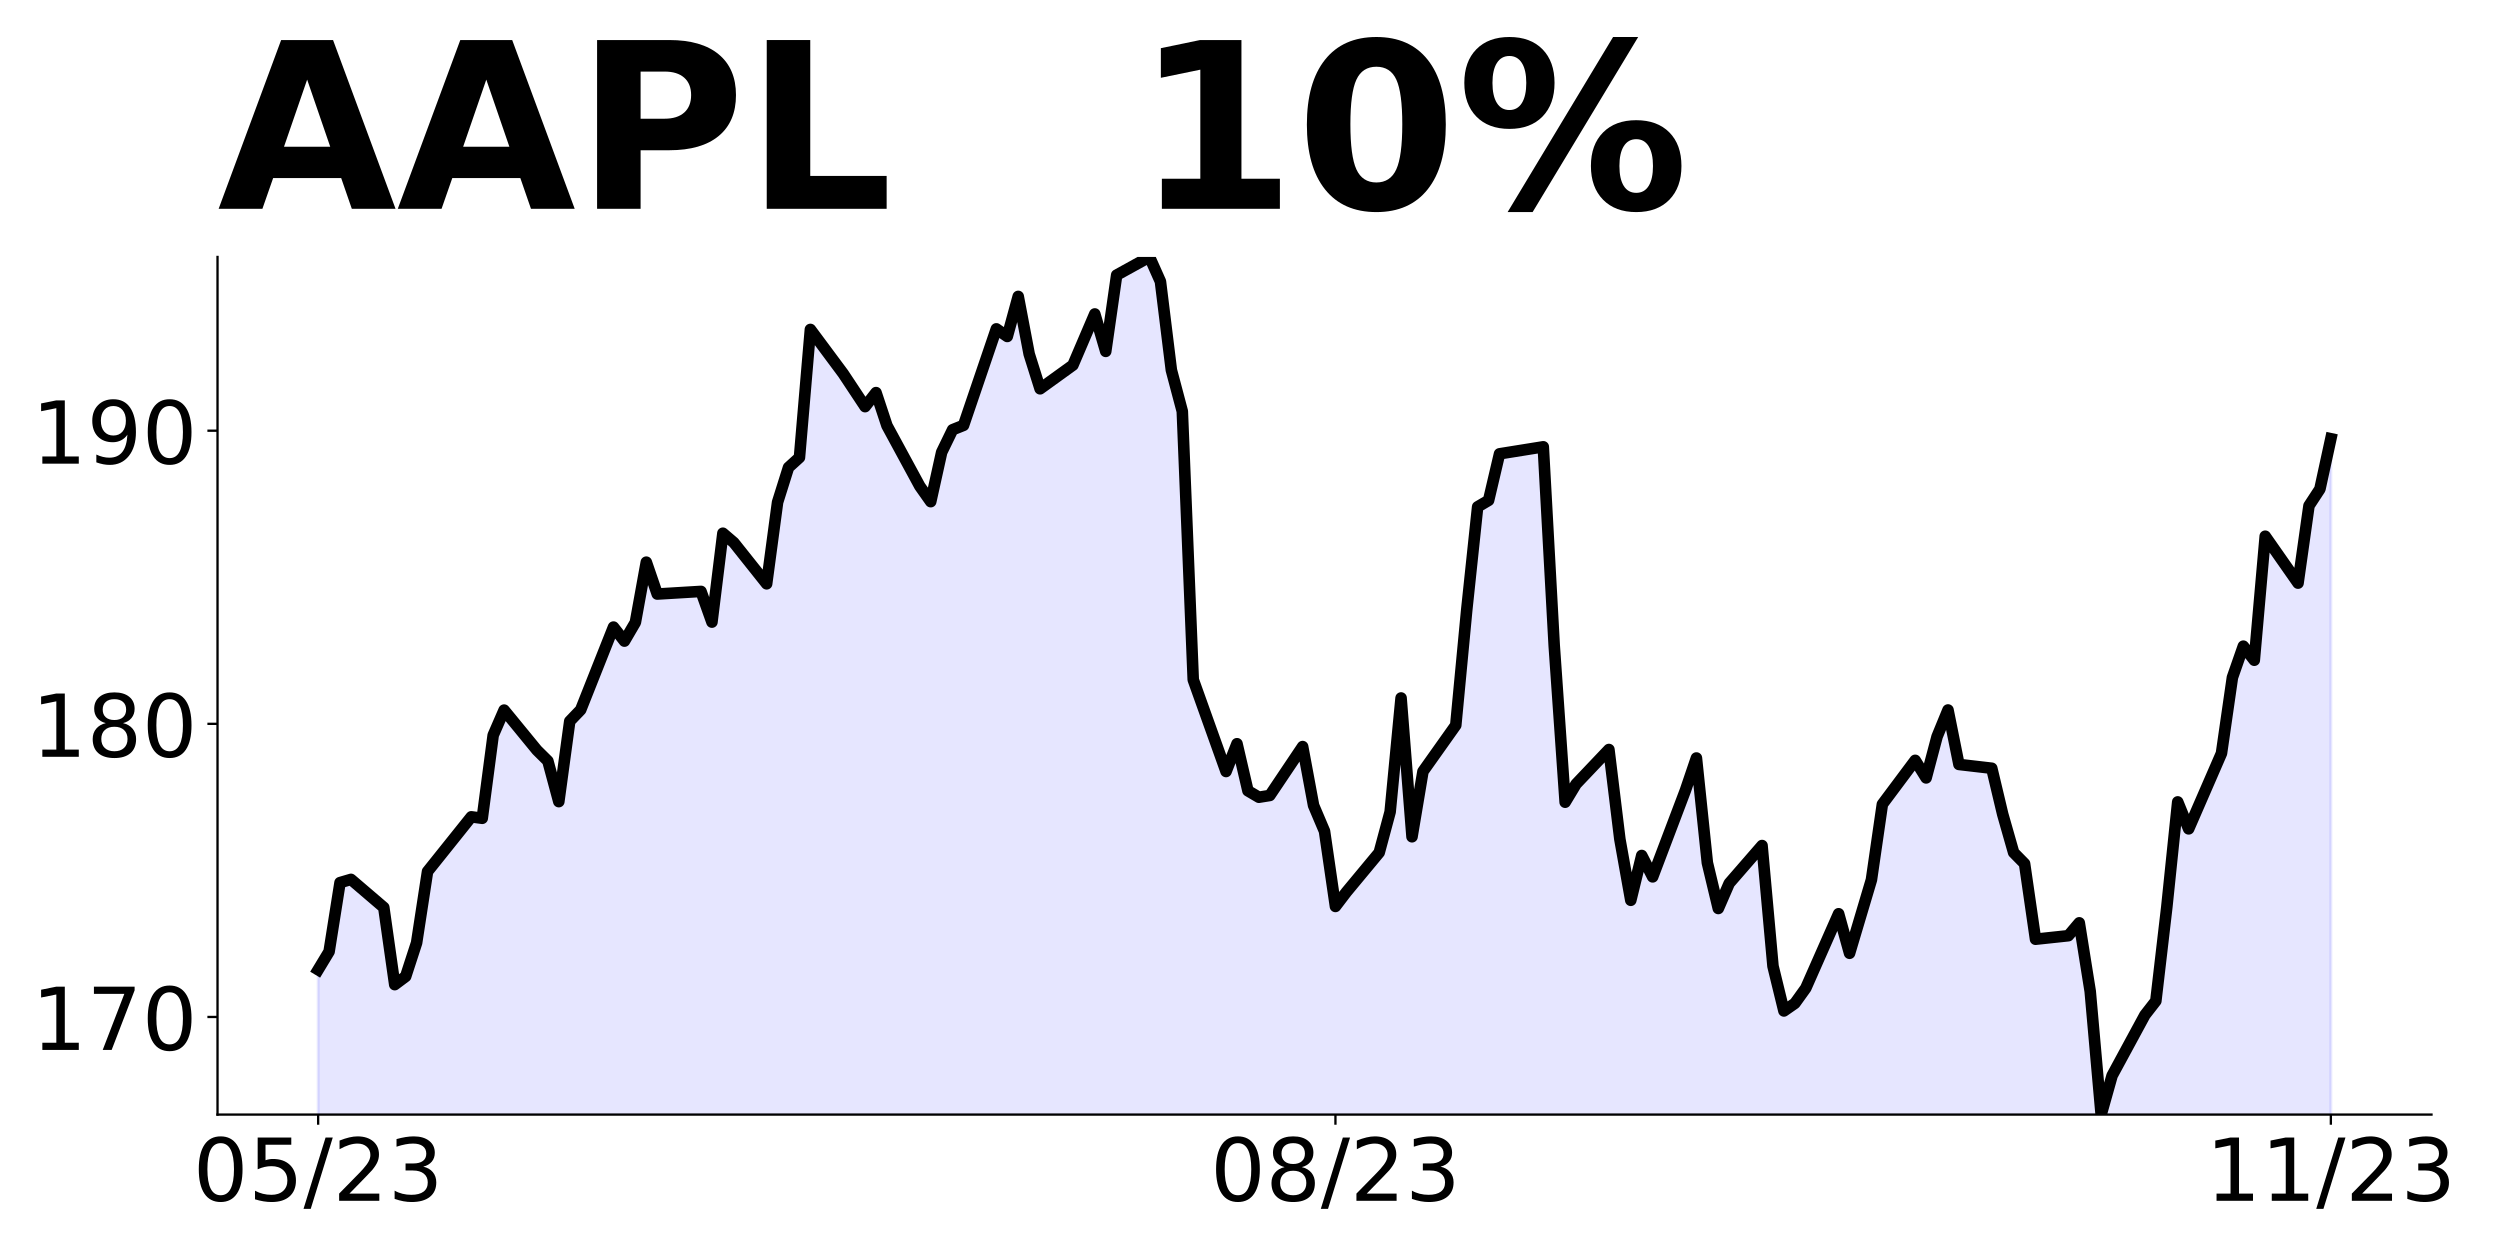
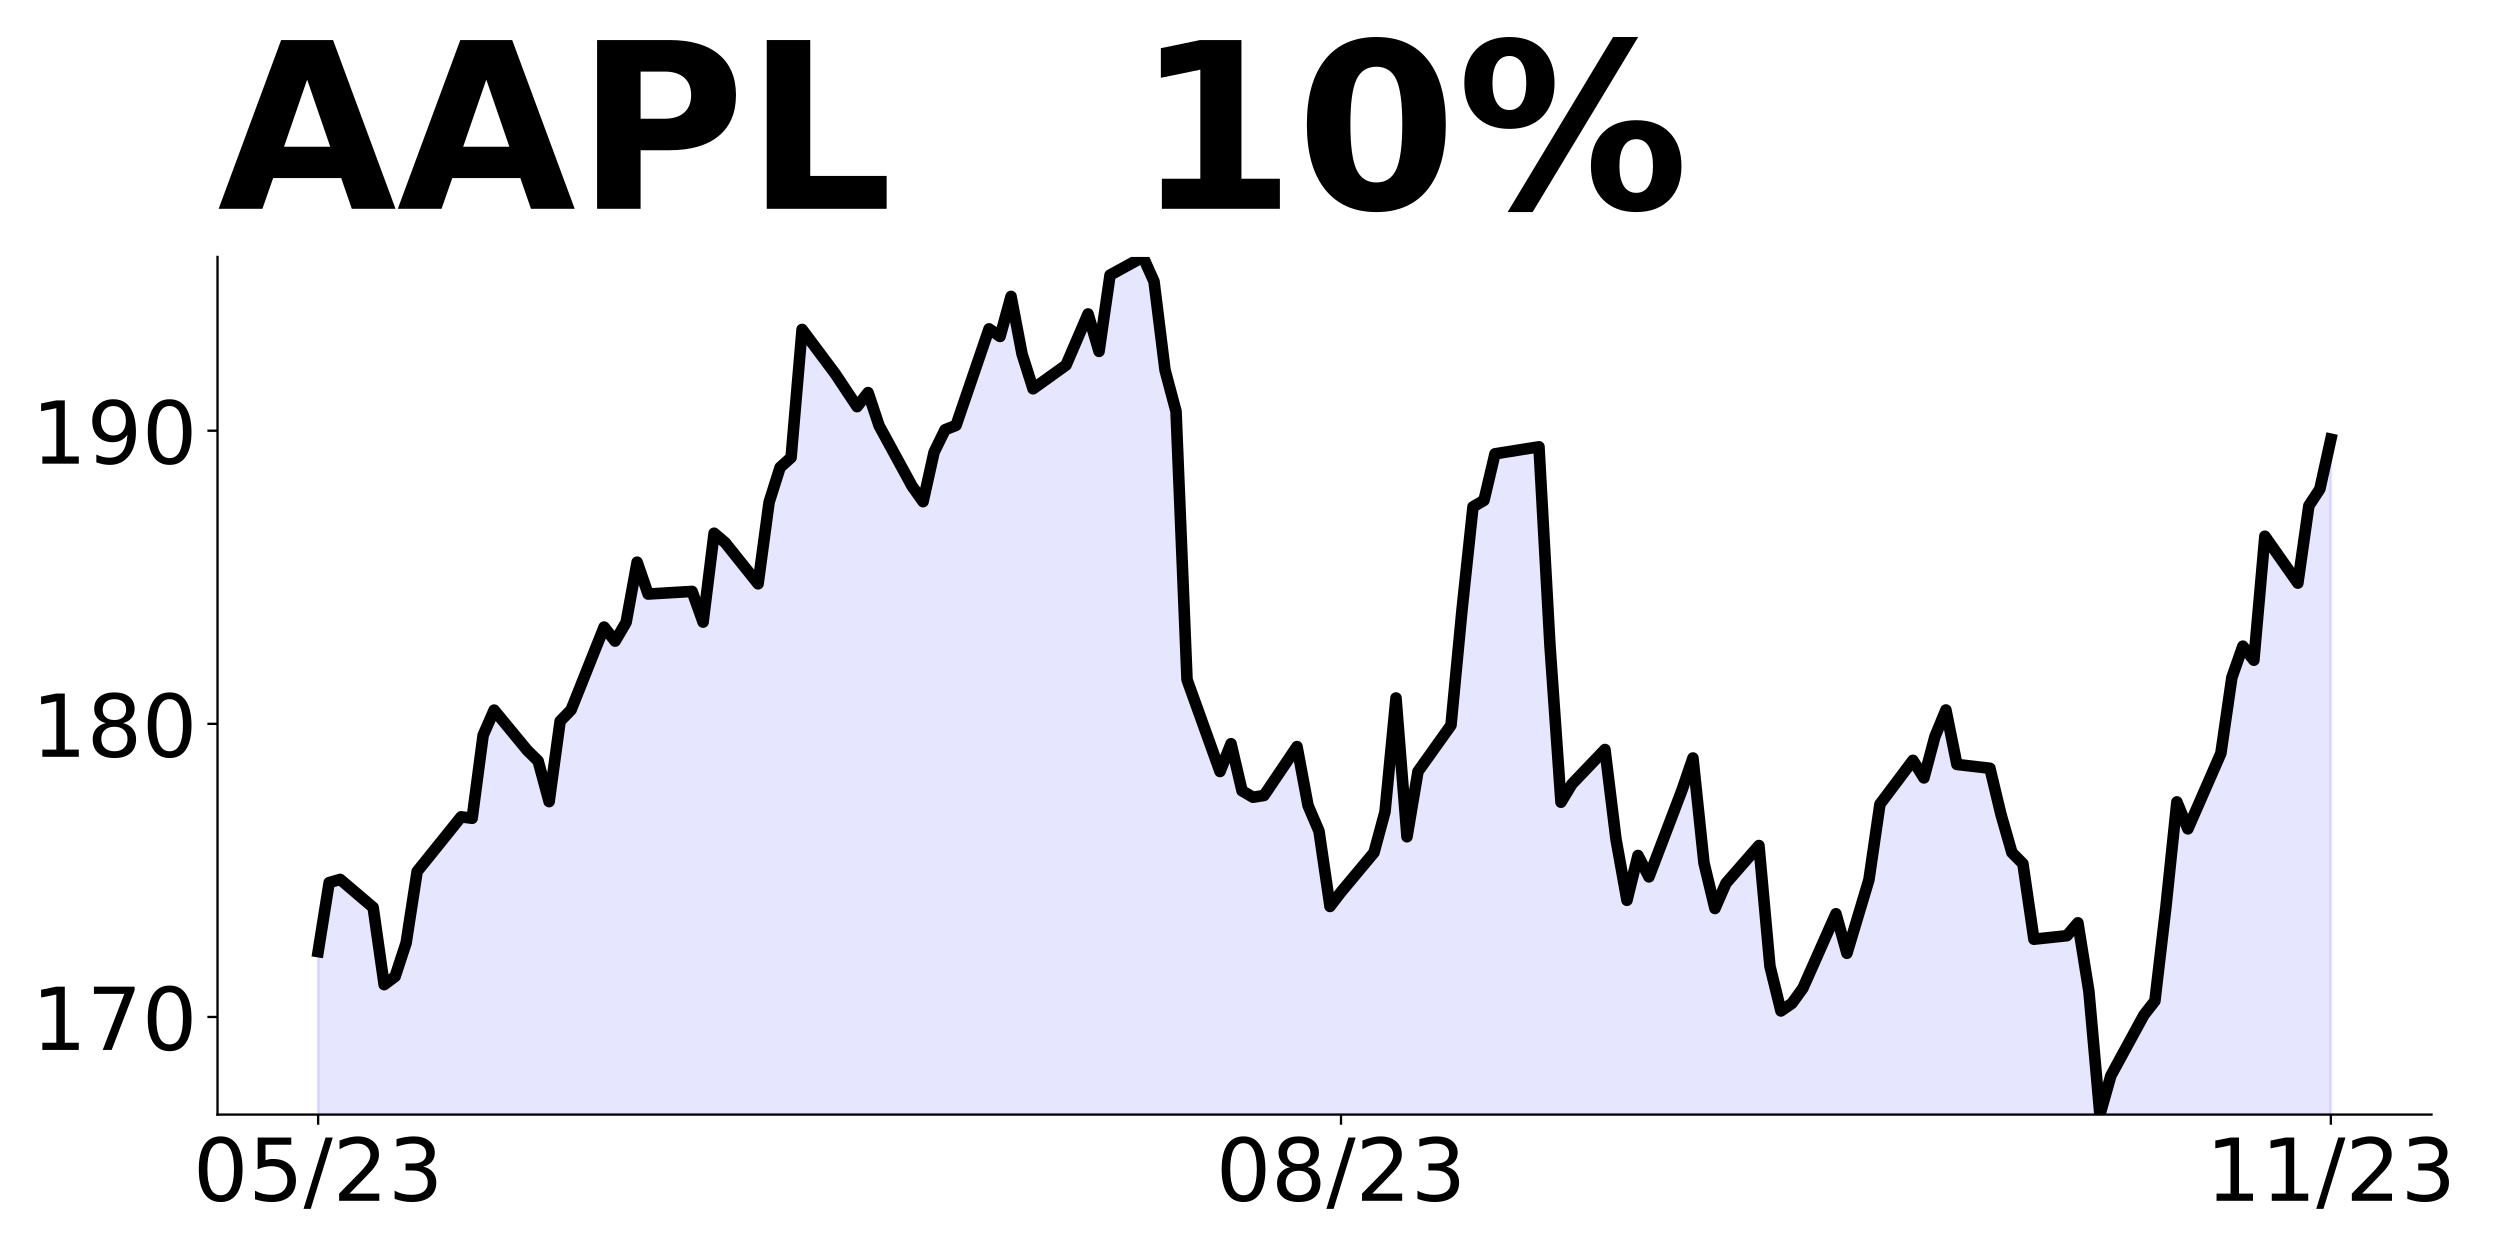
<svg xmlns="http://www.w3.org/2000/svg" xmlns:xlink="http://www.w3.org/1999/xlink" height="432pt" version="1.1" viewBox="0 0 864 432" width="864pt">
  <defs>
    <style type="text/css">
*{stroke-linecap:butt;stroke-linejoin:round;}
  </style>
  </defs>
  <g id="figure_1">
    <g id="patch_1">
      <path d="M 0 432  L 864 432  L 864 0  L 0 0  z " style="fill:none;" />
    </g>
    <g id="axes_1">
      <g id="patch_2">
        <path d="M 75.175 385.2  L 840.324 385.2  L 840.324 88.8  L 75.175 88.8  z " style="fill:none;" />
      </g>
      <g id="PolyCollection_1">
-         <path clip-path="url(#p15270f96a3)" d="M 109.954 2073.75  L 109.954 335.138  L 113.735 328.873  L 117.515 305.028  L 121.296 303.916  L 132.637 313.616  L 136.417 340.291  L 140.198 337.462  L 143.978 325.842  L 147.758 301.188  L 162.88 282.293  L 166.66 282.799  L 170.441 254.103  L 174.221 245.414  L 185.562 259.256  L 189.342 262.995  L 193.123 277.039  L 196.903 249.253  L 200.684 245.312  L 212.025 216.718  L 215.805 221.568  L 219.586 215.101  L 223.366 194.287  L 227.146 205.3  L 242.268 204.391  L 246.048 215  L 249.829 184.284  L 253.609 187.517  L 264.95 201.764  L 268.73 173.574  L 272.511 161.55  L 276.291 158.114  L 280.072 113.858  L 291.413 129.115  L 298.973 140.533  L 302.754 135.683  L 306.534 147.101  L 317.875 168.016  L 321.656 173.371  L 325.436 156.295  L 329.217 148.515  L 332.997 147  L 344.338 113.656  L 348.118 116.283  L 351.899 102.441  L 355.679 122.346  L 359.46 134.369  L 370.801 126.185  L 374.581 117.395  L 378.361 108.503  L 382.142 121.436  L 385.922 95.065  L 397.263 88.8  L 401.044 97.287  L 404.824 127.903  L 408.604 142.15  L 412.385 234.905  L 423.726 266.632  L 427.506 257.033  L 431.287 273.301  L 435.067 275.524  L 438.848 274.917  L 450.189 258.02  L 453.969 278.357  L 457.749 287.26  L 461.53 313.263  L 465.31 308.305  L 476.651 294.646  L 480.432 280.583  L 484.212 241.225  L 487.992 289.183  L 491.773 266.62  L 503.114 250.634  L 506.894 210.871  L 510.675 175.156  L 514.455 172.93  L 518.236 156.842  L 533.357 154.414  L 537.137 223.114  L 540.918 277.244  L 544.698 270.971  L 556.039 259.032  L 559.82 289.992  L 563.6 311.138  L 567.38 295.658  L 571.161 303.044  L 582.502 273.095  L 586.282 261.966  L 590.063 298.187  L 593.843 313.971  L 597.623 305.27  L 608.965 292.218  L 612.745 333.903  L 616.525 349.383  L 620.306 346.753  L 624.086 341.491  L 635.427 315.792  L 639.208 329.451  L 642.988 316.703  L 646.768 304.056  L 650.549 277.952  L 661.89 262.775  L 665.67 268.846  L 669.451 254.58  L 673.231 245.373  L 677.011 264.192  L 688.353 265.507  L 692.133 281.392  L 695.913 294.646  L 699.694 298.491  L 703.474 324.595  L 714.815 323.381  L 718.596 318.929  L 722.376 342.604  L 726.156 385.2  L 729.937 371.743  L 741.278 350.8  L 745.058 345.943  L 748.839 313.566  L 752.619 277.142  L 756.399 286.451  L 767.741 260.347  L 771.521 234.142  L 775.301 223.316  L 779.082 228.173  L 782.862 185.318  L 794.203 201.528  L 797.984 174.782  L 801.764 169.007  L 805.544 151.632  L 805.544 2073.75  L 805.544 2073.75  L 801.764 2073.75  L 797.984 2073.75  L 794.203 2073.75  L 782.862 2073.75  L 779.082 2073.75  L 775.301 2073.75  L 771.521 2073.75  L 767.741 2073.75  L 756.399 2073.75  L 752.619 2073.75  L 748.839 2073.75  L 745.058 2073.75  L 741.278 2073.75  L 729.937 2073.75  L 726.156 2073.75  L 722.376 2073.75  L 718.596 2073.75  L 714.815 2073.75  L 703.474 2073.75  L 699.694 2073.75  L 695.913 2073.75  L 692.133 2073.75  L 688.353 2073.75  L 677.011 2073.75  L 673.231 2073.75  L 669.451 2073.75  L 665.67 2073.75  L 661.89 2073.75  L 650.549 2073.75  L 646.768 2073.75  L 642.988 2073.75  L 639.208 2073.75  L 635.427 2073.75  L 624.086 2073.75  L 620.306 2073.75  L 616.525 2073.75  L 612.745 2073.75  L 608.965 2073.75  L 597.623 2073.75  L 593.843 2073.75  L 590.063 2073.75  L 586.282 2073.75  L 582.502 2073.75  L 571.161 2073.75  L 567.38 2073.75  L 563.6 2073.75  L 559.82 2073.75  L 556.039 2073.75  L 544.698 2073.75  L 540.918 2073.75  L 537.137 2073.75  L 533.357 2073.75  L 518.236 2073.75  L 514.455 2073.75  L 510.675 2073.75  L 506.894 2073.75  L 503.114 2073.75  L 491.773 2073.75  L 487.992 2073.75  L 484.212 2073.75  L 480.432 2073.75  L 476.651 2073.75  L 465.31 2073.75  L 461.53 2073.75  L 457.749 2073.75  L 453.969 2073.75  L 450.189 2073.75  L 438.848 2073.75  L 435.067 2073.75  L 431.287 2073.75  L 427.506 2073.75  L 423.726 2073.75  L 412.385 2073.75  L 408.604 2073.75  L 404.824 2073.75  L 401.044 2073.75  L 397.263 2073.75  L 385.922 2073.75  L 382.142 2073.75  L 378.361 2073.75  L 374.581 2073.75  L 370.801 2073.75  L 359.46 2073.75  L 355.679 2073.75  L 351.899 2073.75  L 348.118 2073.75  L 344.338 2073.75  L 332.997 2073.75  L 329.217 2073.75  L 325.436 2073.75  L 321.656 2073.75  L 317.875 2073.75  L 306.534 2073.75  L 302.754 2073.75  L 298.973 2073.75  L 291.413 2073.75  L 280.072 2073.75  L 276.291 2073.75  L 272.511 2073.75  L 268.73 2073.75  L 264.95 2073.75  L 253.609 2073.75  L 249.829 2073.75  L 246.048 2073.75  L 242.268 2073.75  L 227.146 2073.75  L 223.366 2073.75  L 219.586 2073.75  L 215.805 2073.75  L 212.025 2073.75  L 200.684 2073.75  L 196.903 2073.75  L 193.123 2073.75  L 189.342 2073.75  L 185.562 2073.75  L 174.221 2073.75  L 170.441 2073.75  L 166.66 2073.75  L 162.88 2073.75  L 147.758 2073.75  L 143.978 2073.75  L 140.198 2073.75  L 136.417 2073.75  L 132.637 2073.75  L 121.296 2073.75  L 117.515 2073.75  L 113.735 2073.75  L 109.954 2073.75  z " style="fill:#0000ff;fill-opacity:0.1;stroke:#0000ff;stroke-opacity:0.1;" />
+         <path clip-path="url(#pe33df82edf)" d="M 109.954 2073.75  L 109.954 328.873  L 113.756 305.028  L 117.557 303.916  L 128.96 313.616  L 132.761 340.291  L 136.562 337.462  L 140.363 325.842  L 144.164 301.188  L 159.368 282.293  L 163.169 282.799  L 166.97 254.103  L 170.771 245.414  L 182.174 259.256  L 185.975 262.995  L 189.776 277.039  L 193.577 249.253  L 197.378 245.312  L 208.781 216.718  L 212.583 221.568  L 216.384 215.101  L 220.185 194.287  L 223.986 205.3  L 239.19 204.391  L 242.991 215  L 246.792 184.284  L 250.593 187.517  L 261.996 201.764  L 265.797 173.574  L 269.598 161.55  L 273.399 158.114  L 277.2 113.858  L 288.603 129.115  L 296.205 140.533  L 300.006 135.683  L 303.807 147.101  L 315.211 168.016  L 319.012 173.371  L 322.813 156.295  L 326.614 148.515  L 330.415 147  L 341.818 113.656  L 345.619 116.283  L 349.42 102.441  L 353.221 122.346  L 357.022 134.369  L 368.425 126.185  L 372.226 117.395  L 376.027 108.503  L 379.828 121.436  L 383.629 95.065  L 395.032 88.8  L 398.833 97.287  L 402.634 127.903  L 406.435 142.15  L 410.236 234.905  L 421.64 266.632  L 425.441 257.033  L 429.242 273.301  L 433.043 275.524  L 436.844 274.917  L 448.247 258.02  L 452.048 278.357  L 455.849 287.26  L 459.65 313.263  L 463.451 308.305  L 474.854 294.646  L 478.655 280.583  L 482.456 241.225  L 486.257 289.183  L 490.058 266.62  L 501.461 250.634  L 505.262 210.871  L 509.063 175.156  L 512.864 172.93  L 516.666 156.842  L 531.87 154.414  L 535.671 223.114  L 539.472 277.244  L 543.273 270.971  L 554.676 259.032  L 558.477 289.992  L 562.278 311.138  L 566.079 295.658  L 569.88 303.044  L 581.283 273.095  L 585.084 261.966  L 588.885 298.187  L 592.686 313.971  L 596.487 305.27  L 607.89 292.218  L 611.691 333.903  L 615.492 349.383  L 619.294 346.753  L 623.095 341.491  L 634.498 315.792  L 638.299 329.451  L 642.1 316.703  L 645.901 304.056  L 649.702 277.952  L 661.105 262.775  L 664.906 268.846  L 668.707 254.58  L 672.508 245.373  L 676.309 264.192  L 687.712 265.507  L 691.513 281.392  L 695.314 294.646  L 699.115 298.491  L 702.916 324.595  L 714.319 323.381  L 718.121 318.929  L 721.922 342.604  L 725.723 385.2  L 729.524 371.743  L 740.927 350.8  L 744.728 345.943  L 748.529 313.566  L 752.33 277.142  L 756.131 286.451  L 767.534 260.347  L 771.335 234.142  L 775.136 223.316  L 778.937 228.173  L 782.738 185.318  L 794.141 201.528  L 797.942 174.782  L 801.743 169.007  L 805.544 151.784  L 805.544 2073.75  L 805.544 2073.75  L 801.743 2073.75  L 797.942 2073.75  L 794.141 2073.75  L 782.738 2073.75  L 778.937 2073.75  L 775.136 2073.75  L 771.335 2073.75  L 767.534 2073.75  L 756.131 2073.75  L 752.33 2073.75  L 748.529 2073.75  L 744.728 2073.75  L 740.927 2073.75  L 729.524 2073.75  L 725.723 2073.75  L 721.922 2073.75  L 718.121 2073.75  L 714.319 2073.75  L 702.916 2073.75  L 699.115 2073.75  L 695.314 2073.75  L 691.513 2073.75  L 687.712 2073.75  L 676.309 2073.75  L 672.508 2073.75  L 668.707 2073.75  L 664.906 2073.75  L 661.105 2073.75  L 649.702 2073.75  L 645.901 2073.75  L 642.1 2073.75  L 638.299 2073.75  L 634.498 2073.75  L 623.095 2073.75  L 619.294 2073.75  L 615.492 2073.75  L 611.691 2073.75  L 607.89 2073.75  L 596.487 2073.75  L 592.686 2073.75  L 588.885 2073.75  L 585.084 2073.75  L 581.283 2073.75  L 569.88 2073.75  L 566.079 2073.75  L 562.278 2073.75  L 558.477 2073.75  L 554.676 2073.75  L 543.273 2073.75  L 539.472 2073.75  L 535.671 2073.75  L 531.87 2073.75  L 516.666 2073.75  L 512.864 2073.75  L 509.063 2073.75  L 505.262 2073.75  L 501.461 2073.75  L 490.058 2073.75  L 486.257 2073.75  L 482.456 2073.75  L 478.655 2073.75  L 474.854 2073.75  L 463.451 2073.75  L 459.65 2073.75  L 455.849 2073.75  L 452.048 2073.75  L 448.247 2073.75  L 436.844 2073.75  L 433.043 2073.75  L 429.242 2073.75  L 425.441 2073.75  L 421.64 2073.75  L 410.236 2073.75  L 406.435 2073.75  L 402.634 2073.75  L 398.833 2073.75  L 395.032 2073.75  L 383.629 2073.75  L 379.828 2073.75  L 376.027 2073.75  L 372.226 2073.75  L 368.425 2073.75  L 357.022 2073.75  L 353.221 2073.75  L 349.42 2073.75  L 345.619 2073.75  L 341.818 2073.75  L 330.415 2073.75  L 326.614 2073.75  L 322.813 2073.75  L 319.012 2073.75  L 315.211 2073.75  L 303.807 2073.75  L 300.006 2073.75  L 296.205 2073.75  L 288.603 2073.75  L 277.2 2073.75  L 273.399 2073.75  L 269.598 2073.75  L 265.797 2073.75  L 261.996 2073.75  L 250.593 2073.75  L 246.792 2073.75  L 242.991 2073.75  L 239.19 2073.75  L 223.986 2073.75  L 220.185 2073.75  L 216.384 2073.75  L 212.583 2073.75  L 208.781 2073.75  L 197.378 2073.75  L 193.577 2073.75  L 189.776 2073.75  L 185.975 2073.75  L 182.174 2073.75  L 170.771 2073.75  L 166.97 2073.75  L 163.169 2073.75  L 159.368 2073.75  L 144.164 2073.75  L 140.363 2073.75  L 136.562 2073.75  L 132.761 2073.75  L 128.96 2073.75  L 117.557 2073.75  L 113.756 2073.75  L 109.954 2073.75  z " style="fill:#0000ff;fill-opacity:0.1;stroke:#0000ff;stroke-opacity:0.1;" />
      </g>
      <g id="matplotlib.axis_1">
        <g id="xtick_1">
          <g id="line2d_1">
            <defs>
-               <path d="M 0 0  L 0 3.5  " id="m338a0dabc7" style="stroke:#000000;stroke-width:0.8;" />
+               <path d="M 0 0  L 0 3.5  " id="m1303233380" style="stroke:#000000;stroke-width:0.8;" />
            </defs>
            <g>
-               <use style="stroke:#000000;stroke-width:0.8;" x="109.954" xlink:href="#m338a0dabc7" y="385.2" />
+               <use style="stroke:#000000;stroke-width:0.8;" x="109.954" xlink:href="#m1303233380" y="385.2" />
            </g>
          </g>
          <g id="text_1">
            <defs>
              <path d="M 31.781 66.406  Q 24.172 66.406 20.328 58.906  Q 16.5 51.422 16.5 36.375  Q 16.5 21.391 20.328 13.891  Q 24.172 6.391 31.781 6.391  Q 39.453 6.391 43.281 13.891  Q 47.125 21.391 47.125 36.375  Q 47.125 51.422 43.281 58.906  Q 39.453 66.406 31.781 66.406  z M 31.781 74.219  Q 44.047 74.219 50.516 64.516  Q 56.984 54.828 56.984 36.375  Q 56.984 17.969 50.516 8.266  Q 44.047 -1.422 31.781 -1.422  Q 19.531 -1.422 13.062 8.266  Q 6.594 17.969 6.594 36.375  Q 6.594 54.828 13.062 64.516  Q 19.531 74.219 31.781 74.219  z " id="DejaVuSans-48" />
              <path d="M 10.797 72.906  L 49.516 72.906  L 49.516 64.594  L 19.828 64.594  L 19.828 46.734  Q 21.969 47.469 24.109 47.828  Q 26.266 48.188 28.422 48.188  Q 40.625 48.188 47.75 41.5  Q 54.891 34.812 54.891 23.391  Q 54.891 11.625 47.562 5.094  Q 40.234 -1.422 26.906 -1.422  Q 22.312 -1.422 17.547 -0.641  Q 12.797 0.141 7.719 1.703  L 7.719 11.625  Q 12.109 9.234 16.797 8.062  Q 21.484 6.891 26.703 6.891  Q 35.156 6.891 40.078 11.328  Q 45.016 15.766 45.016 23.391  Q 45.016 31 40.078 35.438  Q 35.156 39.891 26.703 39.891  Q 22.75 39.891 18.812 39.016  Q 14.891 38.141 10.797 36.281  z " id="DejaVuSans-53" />
              <path d="M 25.391 72.906  L 33.688 72.906  L 8.297 -9.281  L 0 -9.281  z " id="DejaVuSans-47" />
              <path d="M 19.188 8.297  L 53.609 8.297  L 53.609 0  L 7.328 0  L 7.328 8.297  Q 12.938 14.109 22.625 23.891  Q 32.328 33.688 34.812 36.531  Q 39.547 41.844 41.422 45.531  Q 43.312 49.219 43.312 52.781  Q 43.312 58.594 39.234 62.25  Q 35.156 65.922 28.609 65.922  Q 23.969 65.922 18.812 64.312  Q 13.672 62.703 7.812 59.422  L 7.812 69.391  Q 13.766 71.781 18.938 73  Q 24.125 74.219 28.422 74.219  Q 39.75 74.219 46.484 68.547  Q 53.219 62.891 53.219 53.422  Q 53.219 48.922 51.531 44.891  Q 49.859 40.875 45.406 35.406  Q 44.188 33.984 37.641 27.219  Q 31.109 20.453 19.188 8.297  z " id="DejaVuSans-50" />
              <path d="M 40.578 39.312  Q 47.656 37.797 51.625 33  Q 55.609 28.219 55.609 21.188  Q 55.609 10.406 48.188 4.484  Q 40.766 -1.422 27.094 -1.422  Q 22.516 -1.422 17.656 -0.516  Q 12.797 0.391 7.625 2.203  L 7.625 11.719  Q 11.719 9.328 16.594 8.109  Q 21.484 6.891 26.812 6.891  Q 36.078 6.891 40.938 10.547  Q 45.797 14.203 45.797 21.188  Q 45.797 27.641 41.281 31.266  Q 36.766 34.906 28.719 34.906  L 20.219 34.906  L 20.219 43.016  L 29.109 43.016  Q 36.375 43.016 40.234 45.922  Q 44.094 48.828 44.094 54.297  Q 44.094 59.906 40.109 62.906  Q 36.141 65.922 28.719 65.922  Q 24.656 65.922 20.016 65.031  Q 15.375 64.156 9.812 62.312  L 9.812 71.094  Q 15.438 72.656 20.344 73.438  Q 25.25 74.219 29.594 74.219  Q 40.828 74.219 47.359 69.109  Q 53.906 64.016 53.906 55.328  Q 53.906 49.266 50.438 45.094  Q 46.969 40.922 40.578 39.312  z " id="DejaVuSans-51" />
            </defs>
            <g transform="translate(66.72637 414.9953)scale(0.3 -0.3)">
              <use xlink:href="#DejaVuSans-48" />
              <use x="63.623" xlink:href="#DejaVuSans-53" />
              <use x="127.246" xlink:href="#DejaVuSans-47" />
              <use x="160.938" xlink:href="#DejaVuSans-50" />
              <use x="224.561" xlink:href="#DejaVuSans-51" />
            </g>
          </g>
        </g>
        <g id="xtick_2">
          <g id="line2d_2">
            <g>
-               <use style="stroke:#000000;stroke-width:0.8;" x="461.53" xlink:href="#m338a0dabc7" y="385.2" />
+               <use style="stroke:#000000;stroke-width:0.8;" x="463.451" xlink:href="#m1303233380" y="385.2" />
            </g>
          </g>
          <g id="text_2">
            <defs>
              <path d="M 31.781 34.625  Q 24.75 34.625 20.719 30.859  Q 16.703 27.094 16.703 20.516  Q 16.703 13.922 20.719 10.156  Q 24.75 6.391 31.781 6.391  Q 38.812 6.391 42.859 10.172  Q 46.922 13.969 46.922 20.516  Q 46.922 27.094 42.891 30.859  Q 38.875 34.625 31.781 34.625  z M 21.922 38.812  Q 15.578 40.375 12.031 44.719  Q 8.5 49.078 8.5 55.328  Q 8.5 64.062 14.719 69.141  Q 20.953 74.219 31.781 74.219  Q 42.672 74.219 48.875 69.141  Q 55.078 64.062 55.078 55.328  Q 55.078 49.078 51.531 44.719  Q 48 40.375 41.703 38.812  Q 48.828 37.156 52.797 32.312  Q 56.781 27.484 56.781 20.516  Q 56.781 9.906 50.312 4.234  Q 43.844 -1.422 31.781 -1.422  Q 19.734 -1.422 13.25 4.234  Q 6.781 9.906 6.781 20.516  Q 6.781 27.484 10.781 32.312  Q 14.797 37.156 21.922 38.812  z M 18.312 54.391  Q 18.312 48.734 21.844 45.562  Q 25.391 42.391 31.781 42.391  Q 38.141 42.391 41.719 45.562  Q 45.312 48.734 45.312 54.391  Q 45.312 60.062 41.719 63.234  Q 38.141 66.406 31.781 66.406  Q 25.391 66.406 21.844 63.234  Q 18.312 60.062 18.312 54.391  z " id="DejaVuSans-56" />
            </defs>
-             <g transform="translate(418.3017 414.9953)scale(0.3 -0.3)">
+             <g transform="translate(420.2229 414.9953)scale(0.3 -0.3)">
              <use xlink:href="#DejaVuSans-48" />
              <use x="63.623" xlink:href="#DejaVuSans-56" />
              <use x="127.246" xlink:href="#DejaVuSans-47" />
              <use x="160.938" xlink:href="#DejaVuSans-50" />
              <use x="224.561" xlink:href="#DejaVuSans-51" />
            </g>
          </g>
        </g>
        <g id="xtick_3">
          <g id="line2d_3">
            <g>
-               <use style="stroke:#000000;stroke-width:0.8;" x="805.544" xlink:href="#m338a0dabc7" y="385.2" />
+               <use style="stroke:#000000;stroke-width:0.8;" x="805.544" xlink:href="#m1303233380" y="385.2" />
            </g>
          </g>
          <g id="text_3">
            <defs>
              <path d="M 12.406 8.297  L 28.516 8.297  L 28.516 63.922  L 10.984 60.406  L 10.984 69.391  L 28.422 72.906  L 38.281 72.906  L 38.281 8.297  L 54.391 8.297  L 54.391 0  L 12.406 0  z " id="DejaVuSans-49" />
            </defs>
            <g transform="translate(762.3162 414.9953)scale(0.3 -0.3)">
              <use xlink:href="#DejaVuSans-49" />
              <use x="63.623" xlink:href="#DejaVuSans-49" />
              <use x="127.246" xlink:href="#DejaVuSans-47" />
              <use x="160.938" xlink:href="#DejaVuSans-50" />
              <use x="224.561" xlink:href="#DejaVuSans-51" />
            </g>
          </g>
        </g>
      </g>
      <g id="matplotlib.axis_2">
        <g id="ytick_1">
          <g id="line2d_4">
            <defs>
-               <path d="M 0 0  L -3.5 0  " id="ma2793df595" style="stroke:#000000;stroke-width:0.8;" />
+               <path d="M 0 0  L -3.5 0  " id="m88b2621960" style="stroke:#000000;stroke-width:0.8;" />
            </defs>
            <g>
-               <use style="stroke:#000000;stroke-width:0.8;" x="75.175" xlink:href="#ma2793df595" y="351.468" />
+               <use style="stroke:#000000;stroke-width:0.8;" x="75.175" xlink:href="#m88b2621960" y="351.468" />
            </g>
          </g>
          <g id="text_4">
            <defs>
              <path d="M 8.203 72.906  L 55.078 72.906  L 55.078 68.703  L 28.609 0  L 18.312 0  L 43.219 64.594  L 8.203 64.594  z " id="DejaVuSans-55" />
            </defs>
            <g transform="translate(10.9125 362.8655)scale(0.3 -0.3)">
              <use xlink:href="#DejaVuSans-49" />
              <use x="63.623" xlink:href="#DejaVuSans-55" />
              <use x="127.246" xlink:href="#DejaVuSans-48" />
            </g>
          </g>
        </g>
        <g id="ytick_2">
          <g id="line2d_5">
            <g>
-               <use style="stroke:#000000;stroke-width:0.8;" x="75.175" xlink:href="#ma2793df595" y="250.157" />
+               <use style="stroke:#000000;stroke-width:0.8;" x="75.175" xlink:href="#m88b2621960" y="250.157" />
            </g>
          </g>
          <g id="text_5">
            <g transform="translate(10.9125 261.5548)scale(0.3 -0.3)">
              <use xlink:href="#DejaVuSans-49" />
              <use x="63.623" xlink:href="#DejaVuSans-56" />
              <use x="127.246" xlink:href="#DejaVuSans-48" />
            </g>
          </g>
        </g>
        <g id="ytick_3">
          <g id="line2d_6">
            <g>
-               <use style="stroke:#000000;stroke-width:0.8;" x="75.175" xlink:href="#ma2793df595" y="148.846" />
+               <use style="stroke:#000000;stroke-width:0.8;" x="75.175" xlink:href="#m88b2621960" y="148.846" />
            </g>
          </g>
          <g id="text_6">
            <defs>
              <path d="M 10.984 1.516  L 10.984 10.5  Q 14.703 8.734 18.5 7.812  Q 22.312 6.891 25.984 6.891  Q 35.75 6.891 40.891 13.453  Q 46.047 20.016 46.781 33.406  Q 43.953 29.203 39.594 26.953  Q 35.25 24.703 29.984 24.703  Q 19.047 24.703 12.672 31.312  Q 6.297 37.938 6.297 49.422  Q 6.297 60.641 12.938 67.422  Q 19.578 74.219 30.609 74.219  Q 43.266 74.219 49.922 64.516  Q 56.594 54.828 56.594 36.375  Q 56.594 19.141 48.406 8.859  Q 40.234 -1.422 26.422 -1.422  Q 22.703 -1.422 18.891 -0.688  Q 15.094 0.047 10.984 1.516  z M 30.609 32.422  Q 37.25 32.422 41.125 36.953  Q 45.016 41.5 45.016 49.422  Q 45.016 57.281 41.125 61.844  Q 37.25 66.406 30.609 66.406  Q 23.969 66.406 20.094 61.844  Q 16.219 57.281 16.219 49.422  Q 16.219 41.5 20.094 36.953  Q 23.969 32.422 30.609 32.422  z " id="DejaVuSans-57" />
            </defs>
            <g transform="translate(10.9125 160.2441)scale(0.3 -0.3)">
              <use xlink:href="#DejaVuSans-49" />
              <use x="63.623" xlink:href="#DejaVuSans-57" />
              <use x="127.246" xlink:href="#DejaVuSans-48" />
            </g>
          </g>
        </g>
      </g>
      <g id="line2d_7">
-         <path clip-path="url(#p15270f96a3)" d="M 109.954 335.138  L 113.735 328.873  L 117.515 305.028  L 121.296 303.916  L 132.637 313.616  L 136.417 340.291  L 140.198 337.462  L 143.978 325.842  L 147.758 301.188  L 162.88 282.293  L 166.66 282.799  L 170.441 254.103  L 174.221 245.414  L 185.562 259.256  L 189.342 262.995  L 193.123 277.039  L 196.903 249.253  L 200.684 245.312  L 212.025 216.718  L 215.805 221.568  L 219.586 215.101  L 223.366 194.287  L 227.146 205.3  L 242.268 204.391  L 246.048 215  L 249.829 184.284  L 253.609 187.517  L 264.95 201.764  L 268.73 173.574  L 272.511 161.55  L 276.291 158.114  L 280.072 113.858  L 291.413 129.115  L 298.973 140.533  L 302.754 135.683  L 306.534 147.101  L 317.875 168.016  L 321.656 173.371  L 325.436 156.295  L 329.217 148.515  L 332.997 147  L 344.338 113.656  L 348.118 116.283  L 351.899 102.441  L 355.679 122.346  L 359.46 134.369  L 370.801 126.185  L 378.361 108.503  L 382.142 121.436  L 385.922 95.065  L 397.263 88.8  L 401.044 97.287  L 404.824 127.903  L 408.604 142.15  L 412.385 234.905  L 423.726 266.632  L 427.506 257.033  L 431.287 273.301  L 435.067 275.524  L 438.848 274.917  L 450.189 258.02  L 453.969 278.357  L 457.749 287.26  L 461.53 313.263  L 465.31 308.305  L 476.651 294.646  L 480.432 280.583  L 484.212 241.225  L 487.992 289.183  L 491.773 266.62  L 503.114 250.634  L 506.894 210.871  L 510.675 175.156  L 514.455 172.93  L 518.236 156.842  L 533.357 154.414  L 537.137 223.114  L 540.918 277.244  L 544.698 270.971  L 556.039 259.032  L 559.82 289.992  L 563.6 311.138  L 567.38 295.658  L 571.161 303.044  L 582.502 273.095  L 586.282 261.966  L 590.063 298.187  L 593.843 313.971  L 597.623 305.27  L 608.965 292.218  L 612.745 333.903  L 616.525 349.383  L 620.306 346.753  L 624.086 341.491  L 635.427 315.792  L 639.208 329.451  L 646.768 304.056  L 650.549 277.952  L 661.89 262.775  L 665.67 268.846  L 669.451 254.58  L 673.231 245.373  L 677.011 264.192  L 688.353 265.507  L 692.133 281.392  L 695.913 294.646  L 699.694 298.491  L 703.474 324.595  L 714.815 323.381  L 718.596 318.929  L 722.376 342.604  L 726.156 385.2  L 729.937 371.743  L 741.278 350.8  L 745.058 345.943  L 748.839 313.566  L 752.619 277.142  L 756.399 286.451  L 767.741 260.347  L 771.521 234.142  L 775.301 223.316  L 779.082 228.173  L 782.862 185.318  L 794.203 201.528  L 797.984 174.782  L 801.764 169.007  L 805.544 151.632  L 805.544 151.632  " style="fill:none;stroke:#000000;stroke-linecap:square;stroke-width:4;" />
+         <path clip-path="url(#pe33df82edf)" d="M 109.954 328.873  L 113.756 305.028  L 117.557 303.916  L 128.96 313.616  L 132.761 340.291  L 136.562 337.462  L 140.363 325.842  L 144.164 301.188  L 159.368 282.293  L 163.169 282.799  L 166.97 254.103  L 170.771 245.414  L 182.174 259.256  L 185.975 262.995  L 189.776 277.039  L 193.577 249.253  L 197.378 245.312  L 208.781 216.718  L 212.583 221.568  L 216.384 215.101  L 220.185 194.287  L 223.986 205.3  L 239.19 204.391  L 242.991 215  L 246.792 184.284  L 250.593 187.517  L 261.996 201.764  L 265.797 173.574  L 269.598 161.55  L 273.399 158.114  L 277.2 113.858  L 288.603 129.115  L 296.205 140.533  L 300.006 135.683  L 303.807 147.101  L 315.211 168.016  L 319.012 173.371  L 322.813 156.295  L 326.614 148.515  L 330.415 147  L 341.818 113.656  L 345.619 116.283  L 349.42 102.441  L 353.221 122.346  L 357.022 134.369  L 368.425 126.185  L 376.027 108.503  L 379.828 121.436  L 383.629 95.065  L 395.032 88.8  L 398.833 97.287  L 402.634 127.903  L 406.435 142.15  L 410.236 234.905  L 421.64 266.632  L 425.441 257.033  L 429.242 273.301  L 433.043 275.524  L 436.844 274.917  L 448.247 258.02  L 452.048 278.357  L 455.849 287.26  L 459.65 313.263  L 463.451 308.305  L 474.854 294.646  L 478.655 280.583  L 482.456 241.225  L 486.257 289.183  L 490.058 266.62  L 501.461 250.634  L 505.262 210.871  L 509.063 175.156  L 512.864 172.93  L 516.666 156.842  L 531.87 154.414  L 535.671 223.114  L 539.472 277.244  L 543.273 270.971  L 554.676 259.032  L 558.477 289.992  L 562.278 311.138  L 566.079 295.658  L 569.88 303.044  L 581.283 273.095  L 585.084 261.966  L 588.885 298.187  L 592.686 313.971  L 596.487 305.27  L 607.89 292.218  L 611.691 333.903  L 615.492 349.383  L 619.294 346.753  L 623.095 341.491  L 634.498 315.792  L 638.299 329.451  L 645.901 304.056  L 649.702 277.952  L 661.105 262.775  L 664.906 268.846  L 668.707 254.58  L 672.508 245.373  L 676.309 264.192  L 687.712 265.507  L 691.513 281.392  L 695.314 294.646  L 699.115 298.491  L 702.916 324.595  L 714.319 323.381  L 718.121 318.929  L 721.922 342.604  L 725.723 385.2  L 729.524 371.743  L 740.927 350.8  L 744.728 345.943  L 748.529 313.566  L 752.33 277.142  L 756.131 286.451  L 767.534 260.347  L 771.335 234.142  L 775.136 223.316  L 778.937 228.173  L 782.738 185.318  L 794.141 201.528  L 797.942 174.782  L 801.743 169.007  L 805.544 151.784  L 805.544 151.784  " style="fill:none;stroke:#000000;stroke-linecap:square;stroke-width:4;" />
      </g>
      <g id="patch_3">
        <path d="M 75.175 385.2  L 75.175 88.8  " style="fill:none;stroke:#000000;stroke-linecap:square;stroke-linejoin:miter;stroke-width:0.8;" />
      </g>
      <g id="patch_4">
        <path d="M 75.175 385.2  L 840.324 385.2  " style="fill:none;stroke:#000000;stroke-linecap:square;stroke-linejoin:miter;stroke-width:0.8;" />
      </g>
      <g id="text_7">
        <defs>
          <path d="M 53.422 13.281  L 24.031 13.281  L 19.391 0  L 0.484 0  L 27.484 72.906  L 49.906 72.906  L 76.906 0  L 58.016 0  z M 28.719 26.812  L 48.688 26.812  L 38.719 55.812  z " id="DejaVuSans-Bold-65" />
          <path d="M 9.188 72.906  L 40.375 72.906  Q 54.297 72.906 61.734 66.719  Q 69.188 60.547 69.188 49.125  Q 69.188 37.641 61.734 31.469  Q 54.297 25.297 40.375 25.297  L 27.984 25.297  L 27.984 0  L 9.188 0  z M 27.984 59.281  L 27.984 38.922  L 38.375 38.922  Q 43.844 38.922 46.828 41.578  Q 49.812 44.234 49.812 49.125  Q 49.812 54 46.828 56.641  Q 43.844 59.281 38.375 59.281  z " id="DejaVuSans-Bold-80" />
          <path d="M 9.188 72.906  L 27.984 72.906  L 27.984 14.203  L 60.984 14.203  L 60.984 0  L 9.188 0  z " id="DejaVuSans-Bold-76" />
          <path id="DejaVuSans-Bold-32" />
          <path d="M 11.719 12.984  L 28.328 12.984  L 28.328 60.109  L 11.281 56.594  L 11.281 69.391  L 28.219 72.906  L 46.094 72.906  L 46.094 12.984  L 62.703 12.984  L 62.703 0  L 11.719 0  z " id="DejaVuSans-Bold-49" />
          <path d="M 46 36.531  Q 46 50.203 43.438 55.781  Q 40.875 61.375 34.812 61.375  Q 28.766 61.375 26.172 55.781  Q 23.578 50.203 23.578 36.531  Q 23.578 22.703 26.172 17.031  Q 28.766 11.375 34.812 11.375  Q 40.828 11.375 43.406 17.031  Q 46 22.703 46 36.531  z M 64.797 36.375  Q 64.797 18.266 56.984 8.422  Q 49.172 -1.422 34.812 -1.422  Q 20.406 -1.422 12.594 8.422  Q 4.781 18.266 4.781 36.375  Q 4.781 54.547 12.594 64.375  Q 20.406 74.219 34.812 74.219  Q 49.172 74.219 56.984 64.375  Q 64.797 54.547 64.797 36.375  z " id="DejaVuSans-Bold-48" />
          <path d="M 77.484 30.078  Q 74.031 30.078 72.125 27.078  Q 70.219 24.078 70.219 18.5  Q 70.219 12.891 72.094 9.891  Q 73.969 6.891 77.484 6.891  Q 81 6.891 82.859 9.891  Q 84.719 12.891 84.719 18.5  Q 84.719 24.078 82.828 27.078  Q 80.953 30.078 77.484 30.078  z M 77.484 38.281  Q 86.578 38.281 91.797 33  Q 97.016 27.734 97.016 18.5  Q 97.016 9.281 91.797 3.922  Q 86.578 -1.422 77.484 -1.422  Q 68.406 -1.422 63.156 3.922  Q 57.906 9.281 57.906 18.5  Q 57.906 27.688 63.156 32.984  Q 68.406 38.281 77.484 38.281  z M 32.719 -1.422  L 21.922 -1.422  L 67.484 74.219  L 78.328 74.219  z M 22.703 74.219  Q 31.781 74.219 36.984 68.922  Q 42.188 63.625 42.188 54.391  Q 42.188 45.172 36.984 39.844  Q 31.781 34.516 22.703 34.516  Q 13.625 34.516 8.422 39.844  Q 3.219 45.172 3.219 54.391  Q 3.219 63.625 8.422 68.922  Q 13.625 74.219 22.703 74.219  z M 22.703 66.016  Q 19.188 66.016 17.281 62.984  Q 15.375 59.969 15.375 54.391  Q 15.375 48.781 17.281 45.719  Q 19.188 42.672 22.703 42.672  Q 26.219 42.672 28.094 45.719  Q 29.984 48.781 29.984 54.391  Q 29.984 59.969 28.078 62.984  Q 26.172 66.016 22.703 66.016  z " id="DejaVuSans-Bold-37" />
        </defs>
        <g transform="translate(75.175 72.1625)scale(0.8 -0.8)">
          <use xlink:href="#DejaVuSans-Bold-65" />
          <use x="77.393" xlink:href="#DejaVuSans-Bold-65" />
          <use x="154.785" xlink:href="#DejaVuSans-Bold-80" />
          <use x="228.076" xlink:href="#DejaVuSans-Bold-76" />
          <use x="291.797" xlink:href="#DejaVuSans-Bold-32" />
          <use x="326.611" xlink:href="#DejaVuSans-Bold-32" />
          <use x="361.426" xlink:href="#DejaVuSans-Bold-32" />
          <use x="396.24" xlink:href="#DejaVuSans-Bold-49" />
          <use x="465.82" xlink:href="#DejaVuSans-Bold-48" />
          <use x="535.4" xlink:href="#DejaVuSans-Bold-37" />
        </g>
      </g>
    </g>
  </g>
  <defs>
-     <clipPath id="p15270f96a3">
+     <clipPath id="pe33df82edf">
      <rect height="296.4" width="765.149" x="75.175" y="88.8" />
    </clipPath>
  </defs>
</svg>
